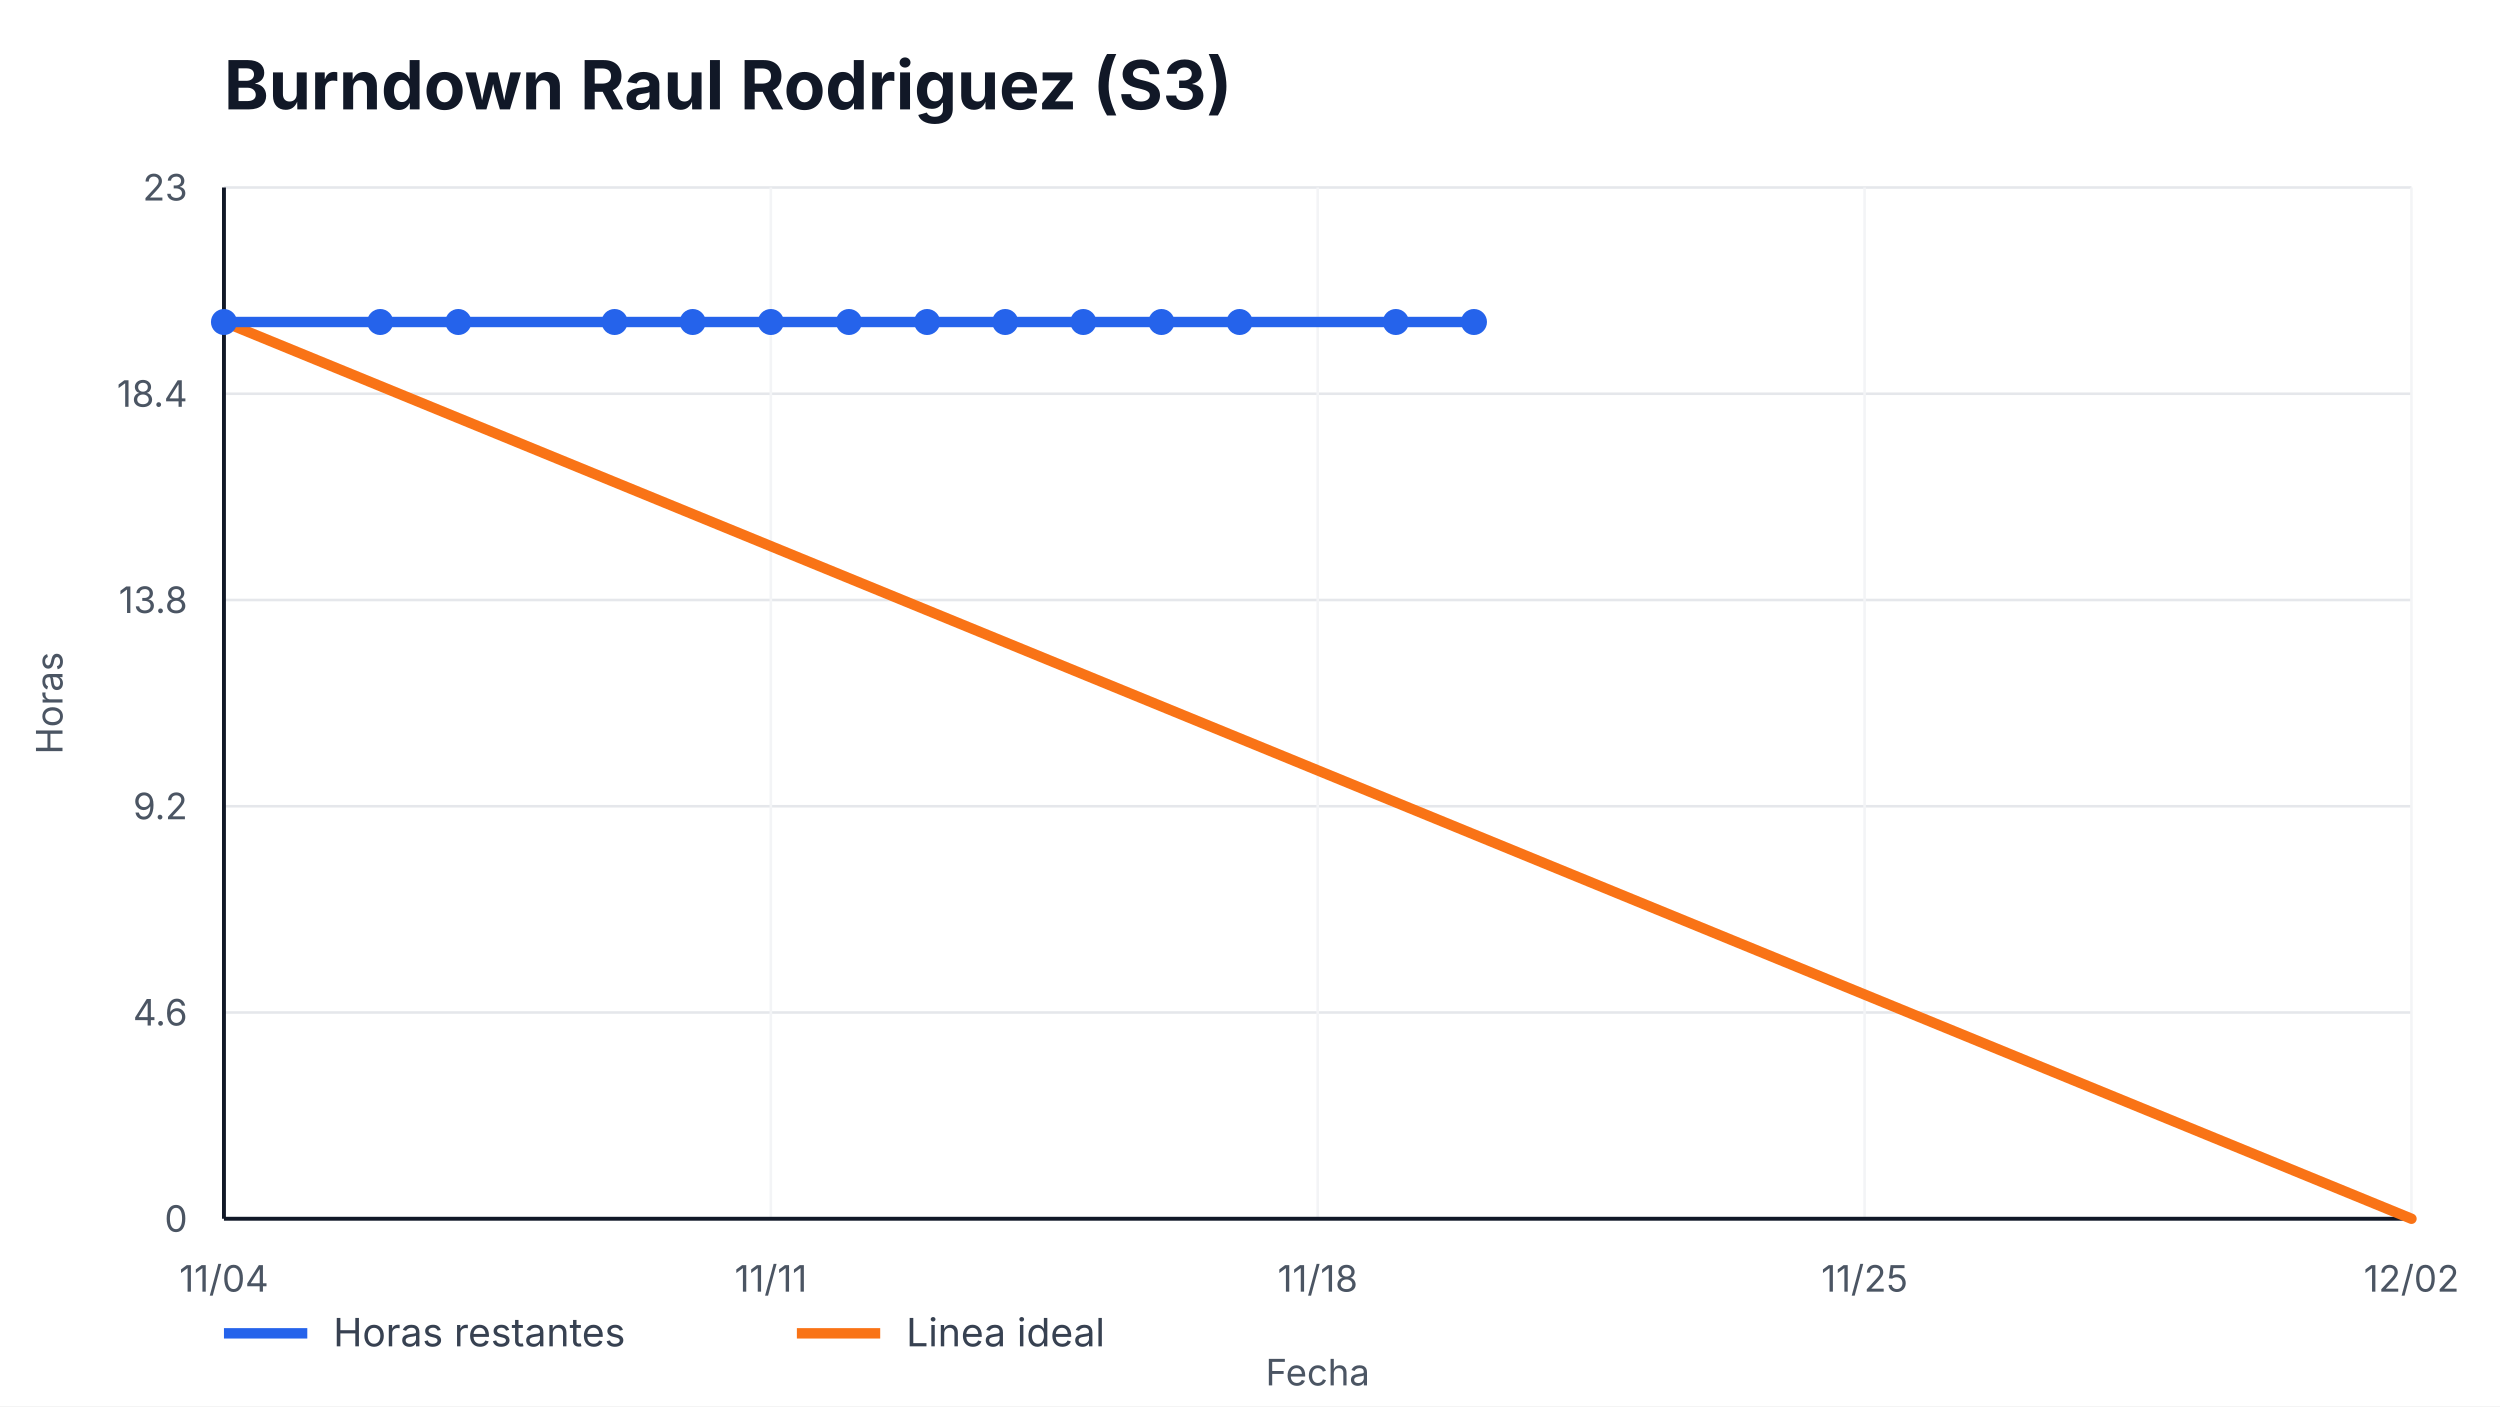
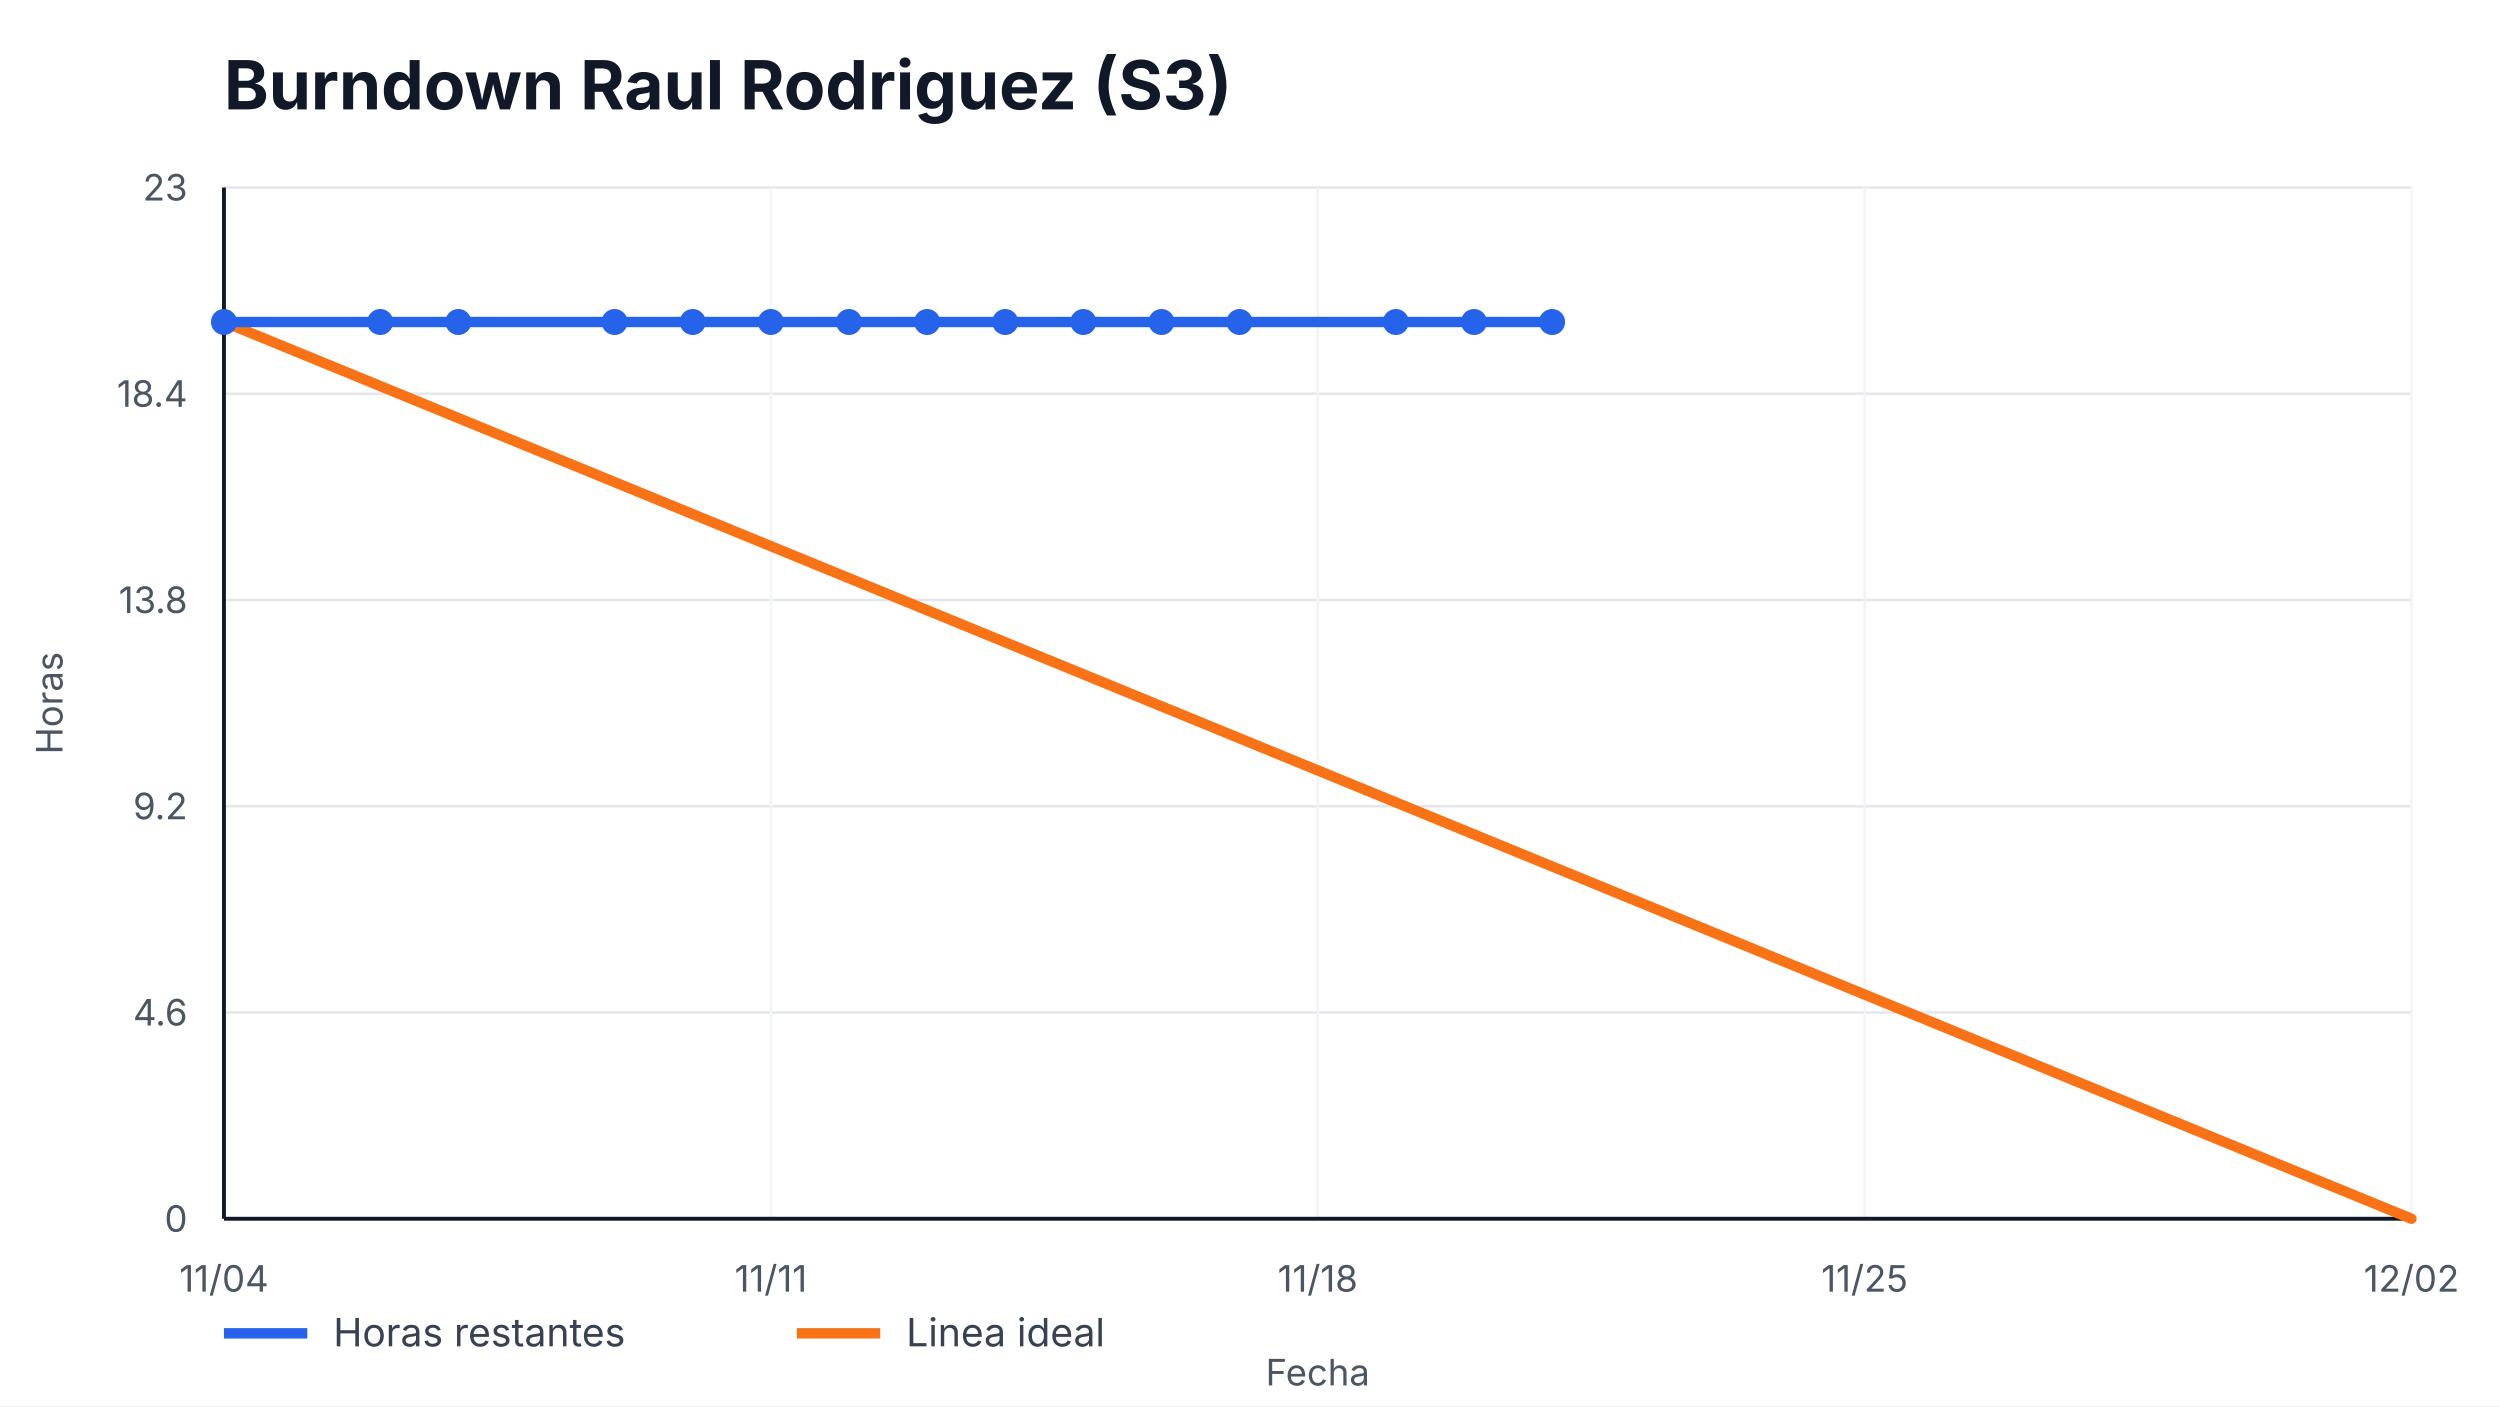
<svg xmlns="http://www.w3.org/2000/svg" width="960" height="540" viewBox="0 0 960 540" role="img" aria-label="Burndown Raul Rodriguez (S3)">
  <style>
    text { font-family: -apple-system, BlinkMacSystemFont, "Segoe UI", sans-serif; fill: #111827; }
    .title { font-size: 26px; font-weight: 700; }
    .axis { font-size: 14px; fill: #4b5563; }
    .legend { font-size: 15px; fill: #374151; }
    .overrun { font-size: 14px; font-weight: 700; fill: #b91c1c; }
  </style>
  <rect width="100%" height="100%" fill="#ffffff" />
  <text x="86" y="42" class="title">Burndown Raul Rodriguez (S3)</text>
  <g>
    <line x1="86" y1="468.00" x2="926" y2="468.00" stroke="#e5e7eb" />
    <line x1="86" y1="388.80" x2="926" y2="388.80" stroke="#e5e7eb" />
    <line x1="86" y1="309.60" x2="926" y2="309.60" stroke="#e5e7eb" />
    <line x1="86" y1="230.40" x2="926" y2="230.40" stroke="#e5e7eb" />
    <line x1="86" y1="151.20" x2="926" y2="151.20" stroke="#e5e7eb" />
    <line x1="86" y1="72.00" x2="926" y2="72.00" stroke="#e5e7eb" />
  </g>
  <g>
    <line x1="86.00" y1="72" x2="86.00" y2="468" stroke="#f3f4f6" />
    <text x="86.00" y="496" text-anchor="middle" class="axis">11/04</text>
    <line x1="296.00" y1="72" x2="296.00" y2="468" stroke="#f3f4f6" />
    <text x="296.00" y="496" text-anchor="middle" class="axis">11/11</text>
    <line x1="506.00" y1="72" x2="506.00" y2="468" stroke="#f3f4f6" />
    <text x="506.00" y="496" text-anchor="middle" class="axis">11/18</text>
    <line x1="716.00" y1="72" x2="716.00" y2="468" stroke="#f3f4f6" />
    <text x="716.00" y="496" text-anchor="middle" class="axis">11/25</text>
    <line x1="926.00" y1="72" x2="926.00" y2="468" stroke="#f3f4f6" />
    <text x="926.00" y="496" text-anchor="middle" class="axis">12/02</text>
  </g>
  <line x1="86" y1="468" x2="926" y2="468" stroke="#111827" stroke-width="1.5" />
  <line x1="86" y1="72" x2="86" y2="468" stroke="#111827" stroke-width="1.5" />
  <g>
    <text x="72" y="473.00" text-anchor="end" class="axis">0</text>
    <text x="72" y="393.80" text-anchor="end" class="axis">4.6</text>
    <text x="72" y="314.60" text-anchor="end" class="axis">9.2</text>
    <text x="72" y="235.40" text-anchor="end" class="axis">13.8</text>
    <text x="72" y="156.20" text-anchor="end" class="axis">18.4</text>
    <text x="72" y="77.00" text-anchor="end" class="axis">23</text>
  </g>
  <polyline points="86.00,123.65 926.00,468.00" fill="none" stroke="#f97316" stroke-width="4" stroke-linecap="round" />
-   <polyline points="86.00,123.65 146.00,123.65 176.00,123.65 236.00,123.65 266.00,123.65 296.00,123.65 326.00,123.65 356.00,123.65 386.00,123.65 416.00,123.65 446.00,123.65 476.00,123.65 536.00,123.65 566.00,123.65" fill="none" stroke="#2563eb" stroke-width="4" stroke-linecap="round" stroke-linejoin="round" />
+   <polyline points="86.00,123.65 146.00,123.65 176.00,123.65 236.00,123.65 266.00,123.65 296.00,123.65 326.00,123.65 356.00,123.65 386.00,123.65 416.00,123.65 446.00,123.65 476.00,123.65 536.00,123.65 566.00,123.65 596.00,123.65" fill="none" stroke="#2563eb" stroke-width="4" stroke-linecap="round" stroke-linejoin="round" />
  <g>
    <circle cx="86.00" cy="123.65" r="5" fill="#2563eb" />
    <circle cx="146.00" cy="123.65" r="5" fill="#2563eb" />
    <circle cx="176.00" cy="123.65" r="5" fill="#2563eb" />
    <circle cx="236.00" cy="123.65" r="5" fill="#2563eb" />
    <circle cx="266.00" cy="123.65" r="5" fill="#2563eb" />
    <circle cx="296.00" cy="123.65" r="5" fill="#2563eb" />
    <circle cx="326.00" cy="123.65" r="5" fill="#2563eb" />
    <circle cx="356.00" cy="123.65" r="5" fill="#2563eb" />
    <circle cx="386.00" cy="123.65" r="5" fill="#2563eb" />
    <circle cx="416.00" cy="123.65" r="5" fill="#2563eb" />
    <circle cx="446.00" cy="123.65" r="5" fill="#2563eb" />
    <circle cx="476.00" cy="123.65" r="5" fill="#2563eb" />
    <circle cx="536.00" cy="123.65" r="5" fill="#2563eb" />
    <circle cx="566.00" cy="123.65" r="5" fill="#2563eb" />
+     <circle cx="596.00" cy="123.65" r="5" fill="#2563eb" />
  </g>
  <line x1="86" y1="512" x2="118" y2="512" stroke="#2563eb" stroke-width="4" />
  <text x="128" y="517" class="legend">Horas restantes</text>
  <line x1="306" y1="512" x2="338" y2="512" stroke="#f97316" stroke-width="4" />
  <text x="348" y="517" class="legend">Linea ideal</text>
  <text x="506.0" y="532" text-anchor="middle" class="axis">Fecha</text>
  <text x="24" y="270.0" transform="rotate(-90 24,270.0)" text-anchor="middle" class="axis">Horas</text>
</svg>
